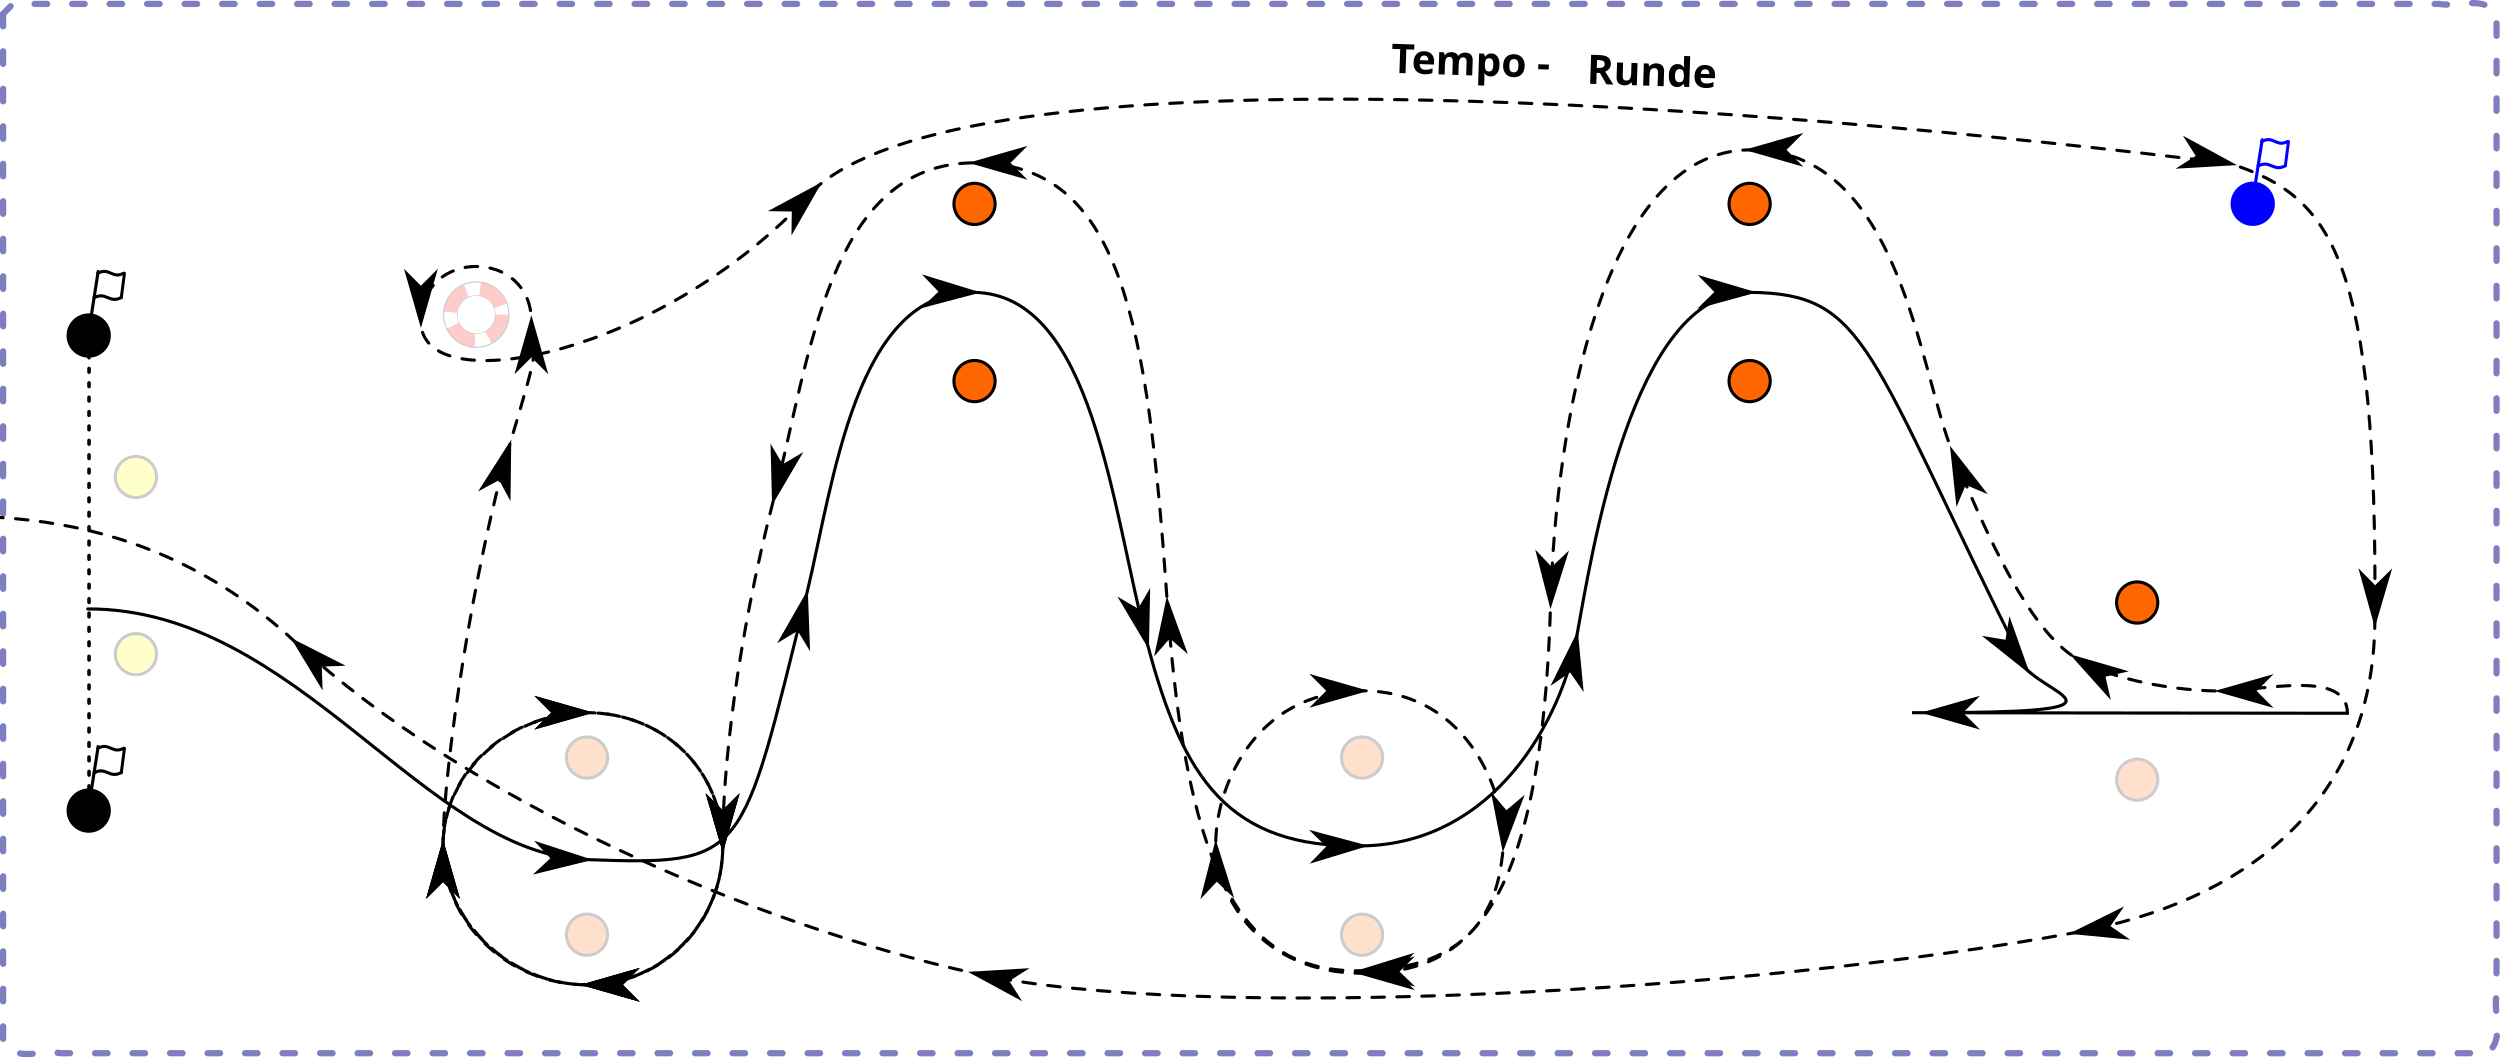
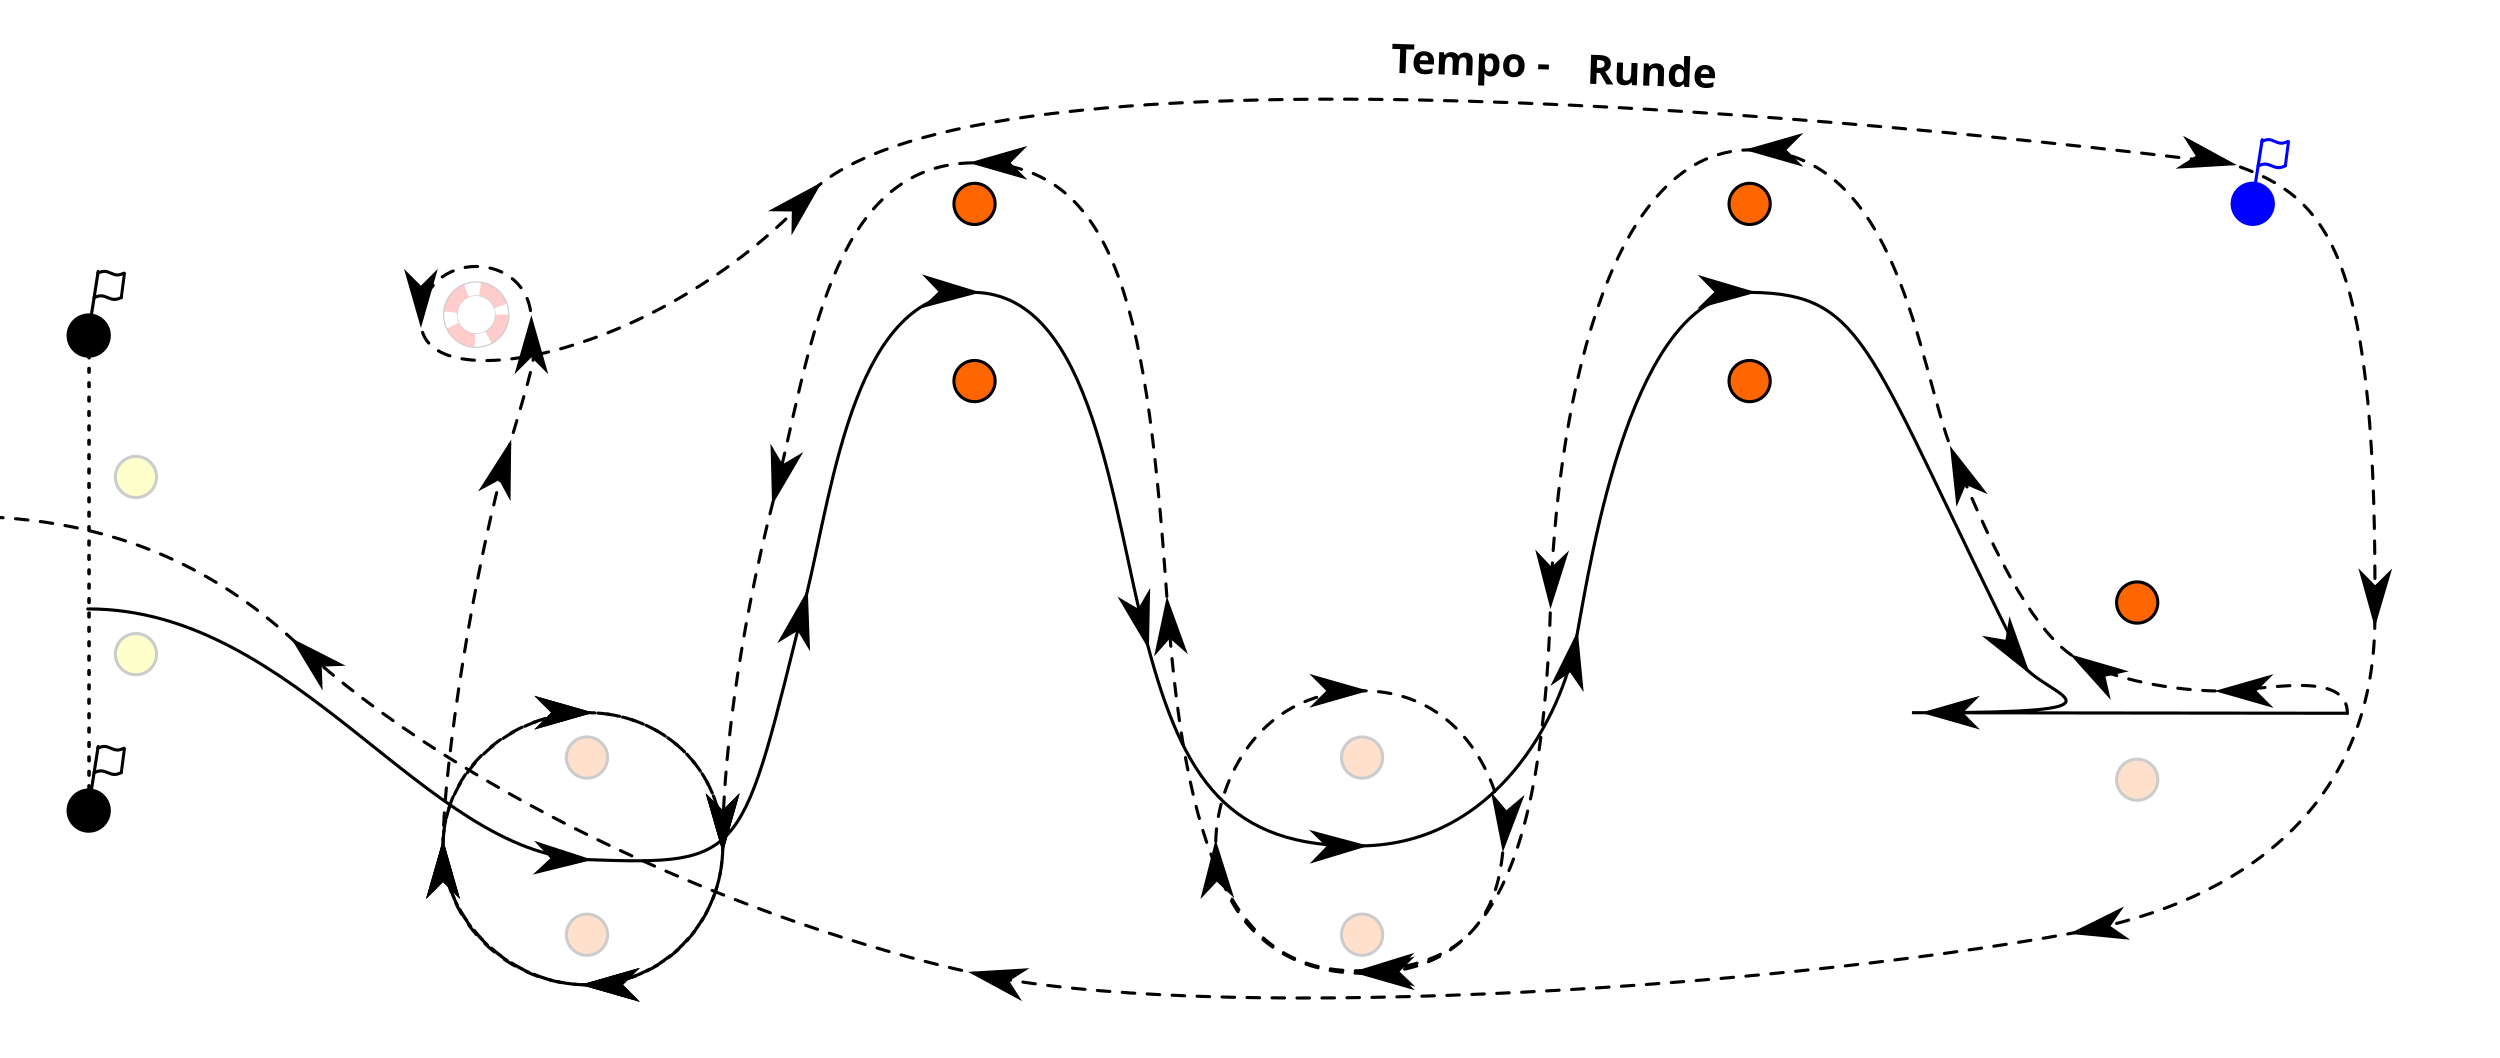
<svg xmlns="http://www.w3.org/2000/svg" version="1.0" id="svg3641" height="360.829" width="853.326" style="enable-background:new" xml:space="preserve">
  <defs id="arrows">
    <marker id="RazorWire" refX="0" refY="0" orient="auto" style="overflow:visible">
      <path id="path5527" style="fill:#34ff00;fill-opacity:1;fill-rule:evenodd;stroke:#34ff00;stroke-width:0.085pt;stroke-opacity:1" d="M 0.019,-0.632 V 0.595 L -6.621,2.568 H 9.113 L 2.979,0.595 V -0.632 L 9.166,-2.472 H -6.594 Z" />
    </marker>
    <marker orient="auto" refY="0" refX="0" id="Scissors" style="overflow:visible">
      <path id="schere" d="M 9.696,-3.847 C 8.661,-5.095 6.794,-5.052 5.4,-4.515 l -8.76,3.283 c -2.548,-1.394 -5.065,-0.995 -5.065,-1.673 0,-0.53 0.487,-0.414 0.414,-1.795 -0.07,-1.326 -1.454,-2.307 -2.763,-2.22 -1.309,-0.008 -2.666,0.995 -2.678,2.379 -0.098,1.393 1.074,2.688 2.461,2.779 1.624,0.242 4.499,-0.742 5.848,1.676 C -6.148,1.766 -7.931,1.771 -9.543,1.679 -10.882,1.602 -12.489,1.985 -13.128,3.301 c -0.617,1.261 -0.012,3.056 1.405,3.442 1.43,0.525 3.393,-0.138 3.733,-1.782 0.262,-1.267 -0.635,-1.862 -0.291,-2.322 0.26,-0.347 1.91,-0.146 4.85,-1.466 L 6.055,4.515 C 7.253,4.85 8.718,4.839 9.78,3.66 L -0.055,-0.057 Z M -9.832,-5.874 c 1.381,0.771 1.268,2.862 -0.167,3.268 -1.298,0.452 -2.956,-0.81 -2.542,-2.216 0.242,-1.154 1.764,-1.579 2.709,-1.052 z m 0.06,8.552 c 1.441,0.532 1.196,2.97 -0.269,3.298 -0.972,0.337 -2.361,-0.148 -2.459,-1.293 -0.189,-1.392 1.446,-2.65 2.728,-2.005 z" style="fill:#34ff00;fill-opacity:1;stroke:#34ff00;stroke-width:1.067;stroke-opacity:1" />
    </marker>
    <marker orient="auto" refY="0" refX="0" id="Legs" style="overflow:visible">
      <g id="g5494" transform="scale(-0.7)" style="fill:#34ff00;fill-opacity:1;stroke:#34ff00;stroke-opacity:1">
        <g id="g5496" transform="matrix(0,-1,-1,0,22.0892,22.73484)" style="fill:#34ff00;fill-opacity:1;stroke:#34ff00;stroke-opacity:1">
          <path id="path5498" d="m 22.636,22.054 c -7.371,5.036 -2.618,7.047 -6.23,14.339" style="fill:#34ff00;fill-opacity:1;fill-rule:evenodd;stroke:#34ff00;stroke-width:1.067pt;stroke-opacity:1" />
          <path id="path5500" d="m 22.825,21.918 c -1.451,8.904 3.772,9.355 4.805,14.747" style="fill:#34ff00;fill-opacity:1;fill-rule:evenodd;stroke:#34ff00;stroke-width:1.067pt;stroke-opacity:1" />
        </g>
        <path id="path5502" d="m -15.029,-7.181 -0.984,4.313 4.227,-1.305 z" style="fill:#34ff00;fill-opacity:1;fill-rule:evenodd;stroke:#34ff00;stroke-width:1.067pt;stroke-opacity:1" />
        <path id="path5504" d="m -16.23,4.861 1.999,3.946 2.418,-3.704 z" style="fill:#34ff00;fill-opacity:1;fill-rule:evenodd;stroke:#34ff00;stroke-width:1.067pt;stroke-opacity:1" />
      </g>
    </marker>
    <linearGradient id="linearGradient5477">
      <stop style="stop-color:#57e307;stop-opacity:1;" offset="0" id="stop5479" />
    </linearGradient>
    <marker style="overflow:visible" id="Arrow1Lend" refX="0" refY="0" orient="auto">
      <path style="fill-rule:evenodd;stroke:#000000;stroke-width:0.853pt;marker-start:none" d="M -10.667,0 -14.933,4.267 0,0 -14.933,-4.267 Z" id="path3104" />
    </marker>
    <marker style="overflow:visible" id="Arrow1Lstart" refX="0" refY="0" orient="auto">
      <path style="fill-rule:evenodd;stroke:#000000;stroke-width:0.853pt;marker-start:none" d="M 10.667,0 14.933,-4.267 0,0 14.933,4.267 Z" id="path3282" />
    </marker>
    <marker style="overflow:visible" id="Arrow1Lstart-7" refX="0" refY="0" orient="auto">
      <path style="fill-rule:evenodd;stroke:#000000;stroke-width:0.853pt;marker-start:none" d="M 10.667,0 14.933,-4.267 0,0 14.933,4.267 Z" id="path3282-4" />
    </marker>
    <marker style="overflow:visible" id="Arrow1Lend-6" refX="0" refY="0" orient="auto">
      <path style="fill-rule:evenodd;stroke:#000000;stroke-width:0.853pt;marker-start:none" d="M -10.667,0 -14.933,4.267 0,0 -14.933,-4.267 Z" id="path3104-0" />
    </marker>
  </defs>
  <g transform="translate(-215.4445,-435.3955)" style="display:inline" id="Parcours">
    <defs id="defs2076" />
    <g id="g1" />
    <g id="layer6" style="display:inline">
      <g transform="translate(18.94796,85.04597)" id="Zeitnahme" style="display:inline">
        <g id="g13156" transform="translate(-177.6378,-94.48819)">
          <path style="fill:#000000;fill-opacity:1;stroke:#000000;stroke-width:1.762" d="m 411.087,559.37 c 0,-3.685 -2.986,-6.678 -6.678,-6.678 -3.683,0 -6.678,2.987 -6.678,6.678 0,3.685 2.987,6.678 6.678,6.678 3.685,0 6.678,-2.987 6.678,-6.678 z" id="Zeit_oben" />
        </g>
        <g id="g13172" transform="translate(-177.6378,67.66194)">
          <path style="fill:#000000;fill-opacity:1;stroke:#000000;stroke-width:1.762" d="m 411.087,559.37 c 0,-3.685 -2.986,-6.678 -6.678,-6.678 -3.683,0 -6.678,2.987 -6.678,6.678 0,3.685 2.987,6.678 6.678,6.678 3.685,0 6.678,-2.987 6.678,-6.678 z" id="Zeit_unten" />
        </g>
        <path style="fill:none;stroke:#000000;stroke-width:1.228;stroke-linecap:round;stroke-linejoin:miter;stroke-miterlimit:4;stroke-dasharray:1.228, 3.684;stroke-dashoffset:0;stroke-opacity:1" d="m 226.886,466.315 c 0,23.379 0,46.759 0,70.138 0,19.991 0,67.885 0,87.271" id="path14169" />
      </g>
      <g transform="translate(113.4362,157.2769)" id="Tor1" opacity="0.2" style="display:inline;fill:#ff6600">
        <path style="fill:#ff6600;stroke:#000000;stroke-width:1.056" d="m 309.393,536.693 c 0,-3.883 -3.149,-7.032 -7.031,-7.032 -3.881,0 -7.031,3.148 -7.031,7.032 0,3.883 3.15,7.031 7.031,7.031 3.882,0 7.031,-3.147 7.031,-7.031 z" id="Tor1_innen" />
        <path style="fill:#ff6600;stroke:#000000;stroke-width:1.056" d="m 309.393,597.166 c 0,-3.883 -3.149,-7.032 -7.031,-7.032 -3.881,0 -7.031,3.148 -7.031,7.032 0,3.883 3.15,7.031 7.031,7.031 3.882,0 7.031,-3.147 7.031,-7.031 z" id="Tor1_aussen" />
      </g>
      <g transform="translate(226.8221,-31.69941)" id="Tor2" style="display:inline;fill:#ff6600">
        <path style="fill:#ff6600;stroke:#000000;stroke-width:1.056" d="m 328.291,536.693 c 0,-3.883 -3.149,-7.032 -7.031,-7.032 -3.881,0 -7.031,3.148 -7.031,7.032 0,3.883 3.15,7.031 7.031,7.031 3.882,0 7.031,-3.147 7.031,-7.031 z" id="Tor2_aussen" />
        <path style="fill:#ff6600;stroke:#000000;stroke-width:1.056" d="m 328.291,597.166 c 0,-3.883 -3.149,-7.032 -7.031,-7.032 -3.881,0 -7.031,3.148 -7.031,7.032 0,3.883 3.15,7.031 7.031,7.031 3.882,0 7.031,-3.147 7.031,-7.031 z" id="Tor2_innen" />
      </g>
      <g transform="translate(340.2078,157.2769)" id="Tor3" opacity="0.2" style="display:inline;fill:#ff6600">
        <path style="fill:#ff6600;stroke:#000000;stroke-width:1.056" d="m 347.189,536.693 c 0,-3.883 -3.149,-7.032 -7.031,-7.032 -3.881,0 -7.031,3.148 -7.031,7.032 0,3.883 3.15,7.031 7.031,7.031 3.882,0 7.031,-3.147 7.031,-7.031 z" id="Tor3_innen" />
        <path style="fill:#ff6600;stroke:#000000;stroke-width:1.056" d="m 347.189,597.166 c 0,-3.883 -3.149,-7.032 -7.031,-7.032 -3.881,0 -7.031,3.148 -7.031,7.032 0,3.883 3.15,7.031 7.031,7.031 3.882,0 7.031,-3.147 7.031,-7.031 z" id="Tor3_aussen" />
      </g>
      <g transform="translate(453.5935,-31.69941)" id="Tor4" style="display:inline;fill:#ff6600">
        <path style="fill:#ff6600;stroke:#000000;stroke-width:1.056" d="m 366.086,536.693 c 0,-3.883 -3.149,-7.032 -7.031,-7.032 -3.881,0 -7.031,3.148 -7.031,7.032 0,3.883 3.15,7.031 7.031,7.031 3.882,0 7.031,-3.147 7.031,-7.031 z" id="Tor4_aussen" />
        <path style="fill:#ff6600;stroke:#000000;stroke-width:1.056" d="m 366.086,597.166 c 0,-3.883 -3.149,-7.032 -7.031,-7.032 -3.881,0 -7.031,3.148 -7.031,7.032 0,3.883 3.15,7.031 7.031,7.031 3.882,0 7.031,-3.147 7.031,-7.031 z" id="Tor4_innen" />
      </g>
      <g transform="translate(566.9793,104.3635)" id="Tor5" style="display:inline;fill:#ff6600">
        <path style="fill:#ff6600;stroke:#000000;stroke-width:1.056" d="m 384.984,536.693 c 0,-3.883 -3.149,-7.032 -7.031,-7.032 -3.881,0 -7.031,3.148 -7.031,7.032 0,3.883 3.15,7.031 7.031,7.031 3.882,0 7.031,-3.147 7.031,-7.031 z" id="Tor5_oben" />
        <path style="fill:#ff6600;stroke:#000000;stroke-width:1.056" d="m 384.984,597.166 c 0,-3.883 -3.149,-7.032 -7.031,-7.032 -3.881,0 -7.031,3.148 -7.031,7.032 0,3.883 3.15,7.031 7.031,7.031 3.882,0 7.031,-3.147 7.031,-7.031 z" id="Tor5_unten" opacity="0.2" />
      </g>
      <g transform="translate(18.94796,138.3793)" id="Schikane" opacity="0.2" style="display:inline">
        <g style="fill:none" id="Ring">
          <ellipse id="path8826" style="fill:none;stroke:#ff0000;stroke-width:4.821;stroke-linecap:butt;stroke-linejoin:round;stroke-miterlimit:4;stroke-dasharray:9.643, 4.821;stroke-dashoffset:0;stroke-opacity:1" cx="359.055" cy="404.409" rx="8.928" ry="8.928" />
          <ellipse style="display:inline;fill:none;stroke:#000000;stroke-width:0.229;stroke-linecap:round;stroke-linejoin:round;stroke-miterlimit:4;stroke-dasharray:none;stroke-dashoffset:0;stroke-opacity:1" id="path3620" cx="359.055" cy="404.409" rx="6.5" ry="6.5" />
          <ellipse style="display:inline;fill:none;stroke:#000000;stroke-width:0.393;stroke-linecap:round;stroke-linejoin:round;stroke-miterlimit:4;stroke-dasharray:none;stroke-dashoffset:0;stroke-opacity:1" id="path2733" cx="359.055" cy="404.409" rx="11.142" ry="11.142" />
        </g>
      </g>
      <g transform="translate(-40.52031,61.51377)" id="StartZiel" opacity="0.2" style="display:inline">
        <path style="fill:#ffff00;stroke:#000000;stroke-width:1.056" d="m 309.393,536.693 c 0,-3.883 -3.149,-7.032 -7.031,-7.032 -3.881,0 -7.031,3.148 -7.031,7.032 0,3.883 3.15,7.031 7.031,7.031 3.882,0 7.031,-3.147 7.031,-7.031 z" id="StartZiel_oben" />
        <path style="fill:#ffff00;stroke:#000000;stroke-width:1.056" d="m 309.393,597.166 c 0,-3.883 -3.149,-7.032 -7.031,-7.032 -3.881,0 -7.031,3.148 -7.031,7.032 0,3.883 3.15,7.031 7.031,7.031 3.882,0 7.031,-3.147 7.031,-7.031 z" id="StartZiel_unten" />
      </g>
    </g>
  </g>
  <g transform="translate(-215.4445,-435.3955)" style="display:inline" id="ParcoursLabel">
    <defs id="defs2832" />
    <g id="g3113" style="display:inline">
      <text xml:space="preserve" style="font-style:normal;font-weight:normal;font-size:12.8px;line-height:0%;font-family:'Arial Black';display:inline;fill:#000000;fill-opacity:1;stroke:none;stroke-width:1.067" x="373.691" y="547.37" id="Nummer_Schikane" opacity="0">
        <tspan id="tspan3032" x="373.691" y="547.37" style="font-size:12.8px;line-height:1.25;stroke-width:1.067">6</tspan>
      </text>
      <text xml:space="preserve" style="font-style:normal;font-weight:normal;font-size:12.8px;line-height:0%;font-family:'Arial Black';display:inline;fill:#000000;fill-opacity:1;stroke:none;stroke-width:1.067" x="412.13" y="759.102" id="Nummer_Tor1" opacity="0">
        <tspan id="tspan3036" x="412.13" y="759.102" style="font-size:12.8px;line-height:1.25;stroke-width:1.067">1</tspan>
      </text>
      <text xml:space="preserve" style="font-style:normal;font-weight:normal;font-size:12.8px;line-height:0%;font-family:'Arial Black';display:inline;fill:#000000;fill-opacity:1;stroke:none;stroke-width:1.067" x="808.383" y="570.125" id="Nummer_Tor4" opacity="0">
        <tspan id="tspan3040" x="808.383" y="570.125" style="font-size:12.8px;line-height:1.25;stroke-width:1.067">4</tspan>
      </text>
      <text xml:space="preserve" style="font-style:normal;font-weight:normal;font-size:12.8px;line-height:0%;font-family:'Arial Black';display:inline;fill:#000000;fill-opacity:1;stroke:none;stroke-width:1.067" x="940.704" y="706.032" id="Nummer_Tor5" opacity="0">
        <tspan id="tspan3044" x="940.704" y="706.032" style="font-size:12.8px;line-height:1.25;stroke-width:1.067">5</tspan>
      </text>
      <text xml:space="preserve" style="font-style:normal;font-weight:normal;font-size:12.8px;line-height:0%;font-family:'Arial Black';display:inline;fill:#000000;fill-opacity:1;stroke:none;stroke-width:1.067" x="676.131" y="759.024" id="Nummer_Tor3" opacity="0">
        <tspan id="tspan3048" x="676.131" y="759.024" style="font-size:12.8px;line-height:1.25;stroke-width:1.067">3</tspan>
      </text>
      <g transform="translate(579.9631,-35.51099)" id="Speedboje_oben" style="display:inline">
        <path id="path3052" d="m 411.087,540.472 c 0,-3.685 -2.986,-6.678 -6.678,-6.678 -3.683,0 -6.678,2.987 -6.678,6.678 0,3.685 2.987,6.678 6.678,6.678 3.685,0 6.678,-2.987 6.678,-6.678 z" style="fill:#0000ff;fill-opacity:1;stroke:#0000ff;stroke-width:1.762" />
        <g style="stroke:#0000ff" id="g3062">
          <path id="path3054" d="m 407.511,519.18 c 0.372,-0.161 0.745,-0.325 1.117,-0.438 0.372,-0.114 0.744,-0.181 1.117,-0.181 0.372,0 0.744,0.063 1.117,0.181 0.372,0.113 0.744,0.273 1.116,0.438 0.369,0.16 0.745,0.321 1.117,0.434 0.369,0.114 0.745,0.181 1.117,0.181 0.368,0 0.745,-0.064 1.117,-0.181 0.368,-0.113 0.744,-0.274 1.117,-0.434" style="fill:none;stroke:#0000ff;stroke-width:1.052;stroke-linecap:round;stroke-linejoin:round" />
          <path id="path3056" d="m 407.643,518.601 -2.7,17.3 v 0.258 0" style="fill:none;stroke:#0000ff;stroke-width:1.067;stroke-linecap:round;stroke-linejoin:round" />
          <path id="path3058" d="m 406.246,527.522 c 0.384,-0.158 0.775,-0.317 1.163,-0.429 0.383,-0.113 0.775,-0.179 1.163,-0.179 0.383,0 0.774,0.062 1.163,0.179 0.387,0.112 0.774,0.271 1.163,0.429 0.387,0.159 0.774,0.317 1.162,0.433 0.388,0.109 0.775,0.175 1.163,0.175 0.388,0 0.775,-0.062 1.163,-0.175 0.387,-0.112 0.775,-0.271 1.163,-0.433" style="fill:none;stroke:#0000ff;stroke-width:1.067;stroke-linecap:round;stroke-linejoin:round" />
          <path id="path3060" d="m 416.604,519.31 -1.039,7.969 v 0.12 0" style="fill:none;stroke:#0000ff;stroke-width:1.024;stroke-linecap:round" />
        </g>
        <text xml:space="preserve" style="font-style:normal;font-weight:normal;font-size:12.8px;line-height:0%;font-family:'Arial Black';fill:#000000;fill-opacity:1;stroke:none;stroke-width:1.067" x="408.873" y="526.543" id="Nummer_Speedboje_oben" opacity="0">
          <tspan id="tspan3064" x="408.873" y="526.543" style="font-size:8.242px;line-height:1.25;stroke-width:1.067">7</tspan>
        </text>
      </g>
      <text xml:space="preserve" style="font-style:normal;font-weight:normal;font-size:12.8px;line-height:0%;font-family:'Arial Black';display:inline;fill:#000000;fill-opacity:1;stroke:none;stroke-width:1.067" x="543.926" y="570.125" id="Nummer_Tor2" opacity="0">
        <tspan id="tspan3088" x="543.926" y="570.125" style="font-size:12.8px;line-height:1.25;stroke-width:1.067">2</tspan>
      </text>
      <g id="Zeit_oben_Flagge">
        <path id="path3092" d="m 248.821,528.636 c 0.372,-0.161 0.745,-0.325 1.117,-0.438 0.372,-0.114 0.744,-0.181 1.117,-0.181 0.372,0 0.744,0.063 1.117,0.181 0.372,0.113 0.744,0.273 1.116,0.438 0.369,0.16 0.745,0.321 1.117,0.434 0.369,0.114 0.745,0.181 1.117,0.181 0.368,0 0.745,-0.064 1.117,-0.181 0.368,-0.113 0.744,-0.274 1.117,-0.434" style="display:inline;fill:none;stroke:#000000;stroke-width:1.052;stroke-linecap:round;stroke-linejoin:round" />
        <path id="path3094" d="m 248.953,528.057 -2.7,17.3 v 0.258 0" style="display:inline;fill:none;stroke:#000000;stroke-width:1.067;stroke-linecap:round;stroke-linejoin:round" />
        <path id="path3096" d="m 247.556,536.977 c 0.384,-0.158 0.775,-0.317 1.163,-0.429 0.383,-0.113 0.775,-0.179 1.163,-0.179 0.383,0 0.774,0.062 1.163,0.179 0.387,0.112 0.774,0.271 1.163,0.429 0.387,0.159 0.774,0.317 1.162,0.433 0.388,0.109 0.775,0.175 1.163,0.175 0.388,0 0.775,-0.062 1.163,-0.175 0.387,-0.112 0.775,-0.271 1.163,-0.433" style="display:inline;fill:none;stroke:#000000;stroke-width:1.067;stroke-linecap:round;stroke-linejoin:round" />
        <path id="path3098" d="m 257.914,528.766 -1.039,7.969 v 0.12 0" style="display:inline;fill:none;stroke:#000000;stroke-width:1.024;stroke-linecap:round" />
      </g>
      <g id="Zeit_unten_Flagge">
        <path id="path3102" d="m 248.821,690.786 c 0.372,-0.161 0.745,-0.325 1.117,-0.438 0.372,-0.114 0.744,-0.181 1.117,-0.181 0.372,0 0.744,0.063 1.117,0.181 0.372,0.113 0.744,0.273 1.116,0.438 0.369,0.16 0.745,0.321 1.117,0.434 0.369,0.114 0.745,0.181 1.117,0.181 0.368,0 0.745,-0.064 1.117,-0.181 0.368,-0.113 0.744,-0.274 1.117,-0.434" style="display:inline;fill:none;stroke:#000000;stroke-width:1.052;stroke-linecap:round;stroke-linejoin:round" />
        <path id="path3105" d="m 248.953,690.207 -2.7,17.3 v 0.258 0" style="display:inline;fill:none;stroke:#000000;stroke-width:1.067;stroke-linecap:round;stroke-linejoin:round" />
        <path id="path3107" d="m 247.556,699.127 c 0.384,-0.158 0.775,-0.317 1.163,-0.429 0.383,-0.113 0.775,-0.179 1.163,-0.179 0.383,0 0.774,0.062 1.163,0.179 0.387,0.112 0.774,0.271 1.163,0.429 0.387,0.159 0.774,0.317 1.162,0.433 0.388,0.109 0.775,0.175 1.163,0.175 0.388,0 0.775,-0.062 1.163,-0.175 0.387,-0.112 0.775,-0.271 1.163,-0.433" style="display:inline;fill:none;stroke:#000000;stroke-width:1.067;stroke-linecap:round;stroke-linejoin:round" />
        <path id="path3109" d="m 257.914,690.916 -1.039,7.969 v 0.12 0" style="display:inline;fill:none;stroke:#000000;stroke-width:1.024;stroke-linecap:round" />
      </g>
    </g>
  </g>
  <g transform="translate(-215.4445,-435.3955)" style="display:inline" id="Klasse7_Moewe">
    <path id="path3412" d="m 169.627,612.629 c 24.841,0 89.242,-11.354 146.676,41.981 57.434,53.335 155.68,96.118 231.704,112.994 76.024,16.876 264.837,6.507 375.79,-13.882 57.281,-10.526 101.788,-43.307 102.262,-106.342 0.934,-124.03 -14.615,-144.774 -49.215,-156.108 -158.201,-19.565 -424.336,-41.112 -482.38,7.775 -51.328,57.862 -135.352,73.976 -135.352,46.103 0,-25.079 37.712,-25.079 37.712,0 0,15.274 4.503,2.236 -7.509,42.396 -12.012,40.159 -22.661,110.333 -22.663,136.631 -0.002,25.87 23.429,47.369 49.146,47.369 25.717,0 46.349,-21 46.349,-47.333 0,-26.333 -20.632,-45.56 -46.349,-45.56 -25.717,0 -49.143,19.227 -49.143,45.525 0,26.298 23.427,47.369 49.143,47.369 25.717,0 46.511,-21.463 46.349,-47.369 -0.162,-25.905 4.927,-70.101 17.386,-118.468 12.459,-48.205 18.661,-114.738 68.614,-114.738 49.951,0 59.026,53.853 65.733,150.145 6.708,96.292 27.139,126.488 66.486,125.644 42.599,-0.913 46.954,-27.758 48.215,-42.629 1.262,-14.871 -10.468,-52.941 -48.221,-52.941 -37.753,0 -50.432,34.876 -49.921,52.941 0.511,18.065 15.982,43.473 49.921,43.473 33.939,0 61.301,-17.98 64.362,-126.488 1.674,-59.353 17.376,-154.571 68.292,-154.571 50.916,0 57.354,74.713 68.821,103.027 16.312,40.274 29.187,62.268 41.921,70.278 12.734,8.01 35.576,11.412 49.734,11.412 13.99,0 43.19,-7.596 43.19,7.587" style="display:inline;fill:none;stroke:#000000;stroke-width:1.066;stroke-linecap:round;stroke-linejoin:round;stroke-miterlimit:4;stroke-dasharray:4.263, 4.263;stroke-dashoffset:0;stroke-opacity:1;marker-start:none;marker-mid:url(#Arrow1Lstart);marker-end:none" />
    <path id="path3414" d="m 1016.681,678.851 c 0,0 -181.32,-0.198 -143.404,-0.198 71.653,0 43.372,-5.128 33.803,-14.92 -54.824,-109.218 -53.823,-128.115 -94.236,-128.547 -40.413,-0.433 -54.154,89.961 -59.26,117.68 -5.106,27.719 -27.714,70.512 -73.224,71.266 -45.51,0.754 -61.124,-22.827 -73.327,-69.149 -12.203,-46.322 -18.343,-118.973 -59.026,-119.797 -40.683,-0.824 -47.947,64.875 -57.369,103.633 -22.459,90.358 -20.057,91.969 -75.111,89.98 -55.054,-1.989 -98.673,-85.73 -170.121,-85.558" style="display:inline;fill:none;stroke:#000000;stroke-width:1.067;stroke-linecap:round;stroke-linejoin:round;stroke-miterlimit:4;stroke-dashoffset:0;stroke-opacity:1;marker-start:none;marker-mid:url(#Arrow1Lstart);marker-end:none" />
    <path id="path3416" d="m 462.148,724.213 c 0,-26.333 -20.632,-45.56 -46.349,-45.56 -25.717,0 -49.143,19.827 -49.143,45.56 0,26.47 22.661,47.333 49.143,47.333 26.47,0 46.349,-21.463 46.349,-47.333 z" style="display:inline;fill:none;stroke:#000000;stroke-width:1.067;stroke-linecap:round;stroke-linejoin:round;stroke-miterlimit:4;stroke-dasharray:4.267, 4.267;stroke-dashoffset:3.8;stroke-opacity:1;marker-start:none;marker-mid:url(#Arrow1Lstart);marker-end:none" />
    <text id="text3418" y="876.114" x="243.389" style="font-style:normal;font-variant:normal;font-weight:normal;font-stretch:normal;font-size:12.8px;line-height:0%;font-family:Verdana;-inkscape-font-specification:Verdana;display:inline;opacity:0.99;fill:#e6e6e6;fill-opacity:1;stroke:none;stroke-width:1.067" xml:space="preserve">
      <tspan id="tspan3420" y="876.114" x="243.389" style="font-style:normal;font-variant:normal;font-weight:normal;font-stretch:normal;font-size:19.2px;line-height:1.25;font-family:Verdana;-inkscape-font-specification:Verdana;fill:#000000;stroke-width:1.067">Ablegen - Startlinie - in den Parcours, d.h. innen durch die Tore 1 - 2 - 3 - 4 -</tspan>
      <tspan id="tspan3422" y="900.114" x="243.389" style="font-style:normal;font-variant:normal;font-weight:normal;font-stretch:normal;font-size:19.2px;line-height:1.25;font-family:Verdana;-inkscape-font-specification:Verdana;fill:#000000;stroke-width:1.067">rückwärts durch das Tor 5 - vorwärts wieder in den Parcours, d.h. außen um Tor 4 -</tspan>
      <tspan id="tspan3424" y="924.114" x="243.389" style="font-style:normal;font-variant:normal;font-weight:normal;font-stretch:normal;font-size:19.2px;line-height:1.25;font-family:Verdana;-inkscape-font-specification:Verdana;fill:#000000;stroke-width:1.067">schnelle Umkreisung des Tores 3 (das Tor 3 bleibt an der Steuerbordseite!) - </tspan>
      <tspan y="948.114" x="243.389" style="font-style:normal;font-variant:normal;font-weight:normal;font-stretch:normal;font-size:19.2px;line-height:1.25;font-family:Verdana;-inkscape-font-specification:Verdana;fill:#000000;stroke-width:1.067" id="tspan3456">außen um Tor 2 - schnelle Umkreisung des Tores 1 (das Tor 1 bleibt an der Steuerbordseite!) -</tspan>
      <tspan id="tspan3430" y="972.114" x="243.389" style="font-style:normal;font-variant:normal;font-weight:normal;font-stretch:normal;font-size:19.2px;line-height:1.25;font-family:Verdana;-inkscape-font-specification:Verdana;fill:#000000;stroke-width:1.067">Schikane an der Tonne 6 - Temporunde: <tspan id="tspan3428" style="font-style:normal;font-variant:normal;font-weight:normal;font-stretch:normal;font-size:19.2px;font-family:Verdana;-inkscape-font-specification:Verdana;fill:#000000;stroke-width:1.067">außen</tspan> an den Toren 2 und 4, um die Tonne 7,</tspan>
      <tspan y="996.114" x="243.389" style="font-style:normal;font-variant:normal;font-weight:normal;font-stretch:normal;font-size:19.2px;line-height:1.25;font-family:Verdana;-inkscape-font-specification:Verdana;fill:#000000;stroke-width:1.067" id="tspan3652">zwischen Tor 5 und Tonne 8, außen an Tor 3 vorbei und innen durch das Tor 1 -</tspan>
      <tspan y="1020.114" x="243.389" style="font-style:normal;font-variant:normal;font-weight:normal;font-stretch:normal;font-size:19.2px;line-height:1.25;font-family:Verdana;-inkscape-font-specification:Verdana;fill:#000000;stroke-width:1.067" id="tspan3656">Ziellinie - anlegen.</tspan>
    </text>
    <g transform="translate(-74.06106,0.4918078)" id="g3434">
      <text xml:space="preserve" style="font-style:normal;font-weight:bold;font-size:12.8px;line-height:0%;font-family:Verdana;fill:#000000;fill-opacity:1;stroke:none;stroke-width:1.067" x="778.966" y="434.237" id="text3436" transform="rotate(1.893166)">
        <tspan id="tspan3438" x="778.966" y="434.237" style="font-size:13.867px;line-height:1.25;stroke-width:1.067">Tempo -</tspan>
      </text>
      <text xml:space="preserve" style="font-style:normal;font-weight:bold;font-size:12.8px;line-height:0%;font-family:Verdana;fill:#000000;fill-opacity:1;stroke:none;stroke-width:1.067" x="845.879" y="435.753" id="text3440" transform="rotate(1.893166)">
        <tspan id="tspan3442" x="845.879" y="435.753" style="font-size:13.867px;line-height:1.25;stroke-width:1.067">Runde</tspan>
      </text>
    </g>
    <text id="text3444" y="328.002" x="595.582" style="font-style:normal;font-variant:normal;font-weight:bold;font-stretch:normal;font-size:12.8px;line-height:0%;font-family:Verdana;-inkscape-font-specification:'Verdana Bold';text-align:center;text-anchor:middle;display:inline;fill:#000000;fill-opacity:1;stroke:none;stroke-width:1.067" xml:space="preserve">
      <tspan style="font-style:normal;font-variant:normal;font-weight:bold;font-stretch:normal;font-size:38.4px;line-height:1.25;font-family:Verdana;-inkscape-font-specification:'Verdana Bold';text-align:center;text-anchor:middle;stroke-width:1.067" y="328.002" x="595.582" id="tspan3446">DMYV-Jugend</tspan>
      <tspan id="tspan3448" style="font-style:normal;font-variant:normal;font-weight:bold;font-stretch:normal;font-size:38.4px;line-height:1.25;font-family:Verdana;-inkscape-font-specification:'Verdana Bold';text-align:center;text-anchor:middle;stroke-width:1.067" y="376.002" x="595.582">Motorboot-Slalom</tspan>
      <tspan style="font-style:normal;font-variant:normal;font-weight:bold;font-stretch:normal;font-size:38.4px;line-height:1.25;font-family:Verdana;-inkscape-font-specification:'Verdana Bold';text-align:center;text-anchor:middle;stroke-width:1.067" id="tspan3450" y="424.002" x="595.582">Klasse 7</tspan>
    </text>
    <text transform="rotate(-30.00001)" id="text2735-7-9" y="483.218" x="-56.18" style="font-style:normal;font-weight:bold;font-size:12.8px;line-height:0%;font-family:Verdana;text-align:center;text-anchor:middle;display:inline;fill:#000000;fill-opacity:1;stroke:none;stroke-width:1.067" xml:space="preserve">
      <tspan y="483.218" x="-56.18" id="tspan2737-4-8" style="font-size:29.867px;line-height:1.25;stroke-width:1.067">Möwe-Parcour</tspan>
    </text>
  </g>
  <g id="Export_Area" style="display:inline;opacity:1" transform="translate(-180.8124,-194.4877)">
-     <path style="display:inline;opacity:0.5;fill:none;fill-opacity:1;fill-rule:nonzero;stroke:#000080;stroke-width:2.133;stroke-linecap:round;stroke-linejoin:miter;stroke-miterlimit:4;stroke-dasharray:4.267, 8.533;stroke-dashoffset:0;stroke-opacity:1" d="m 181.879,199.201 c 0,117.134 0,234.268 0,351.402 4.38,6.419 13.104,2.145 19.592,3.374 276.059,0 552.117,0 828.176,0 6.295,-4.466 2.103,-13.361 3.309,-19.977 0,-111.6 0,-223.2 0,-334.8 -4.38,-6.419 -13.104,-2.145 -19.592,-3.374 -276.059,0 -552.117,0 -828.176,0 -1.103,1.125 -2.206,2.25 -3.309,3.374 z" id="rect4816" />
    <g id="g2" />
    <g id="g3" />
  </g>
</svg>
